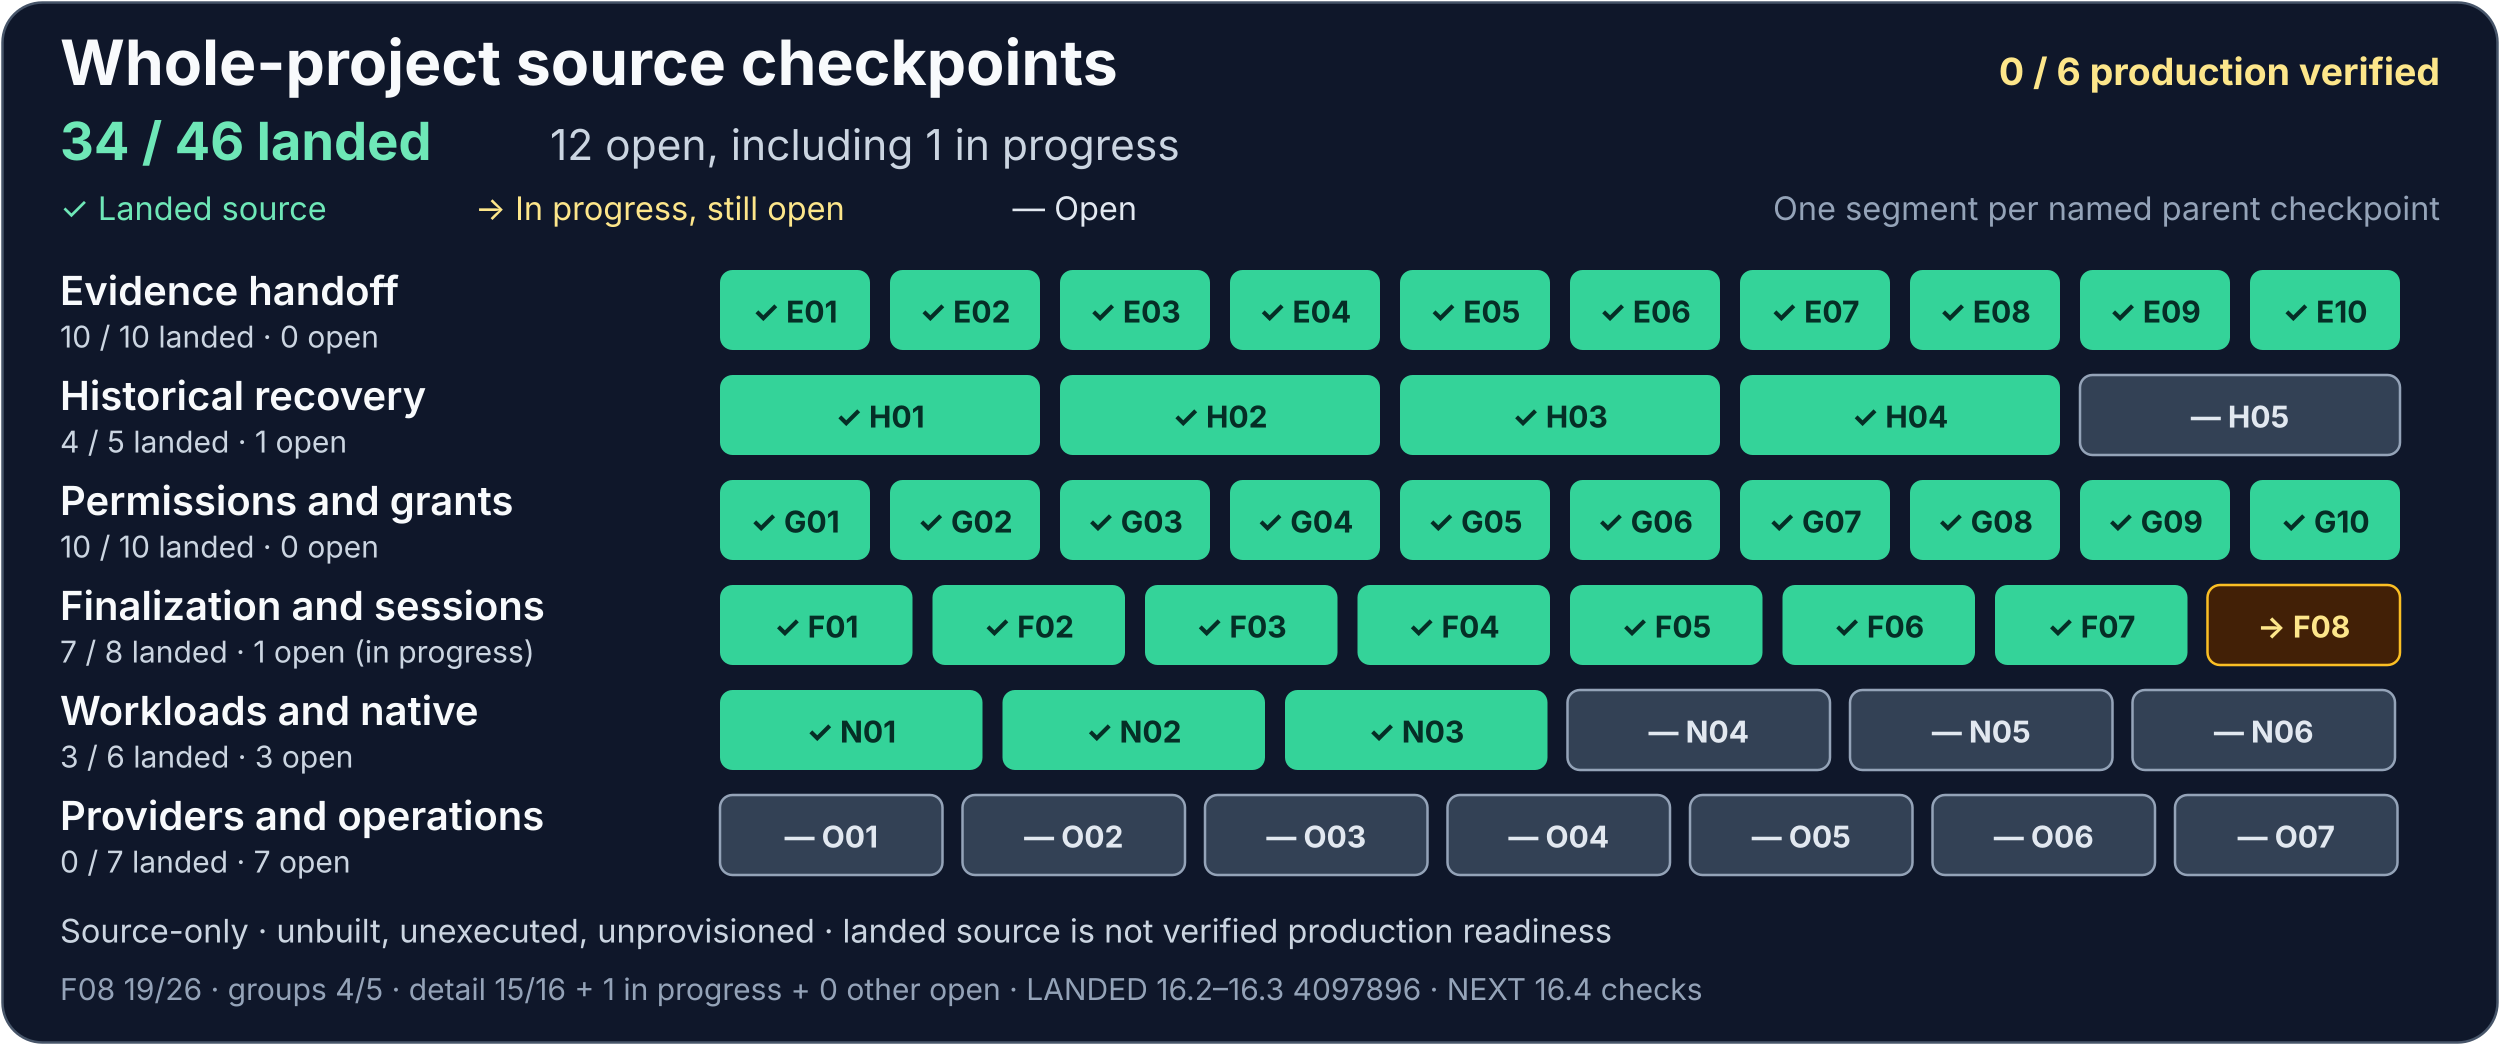
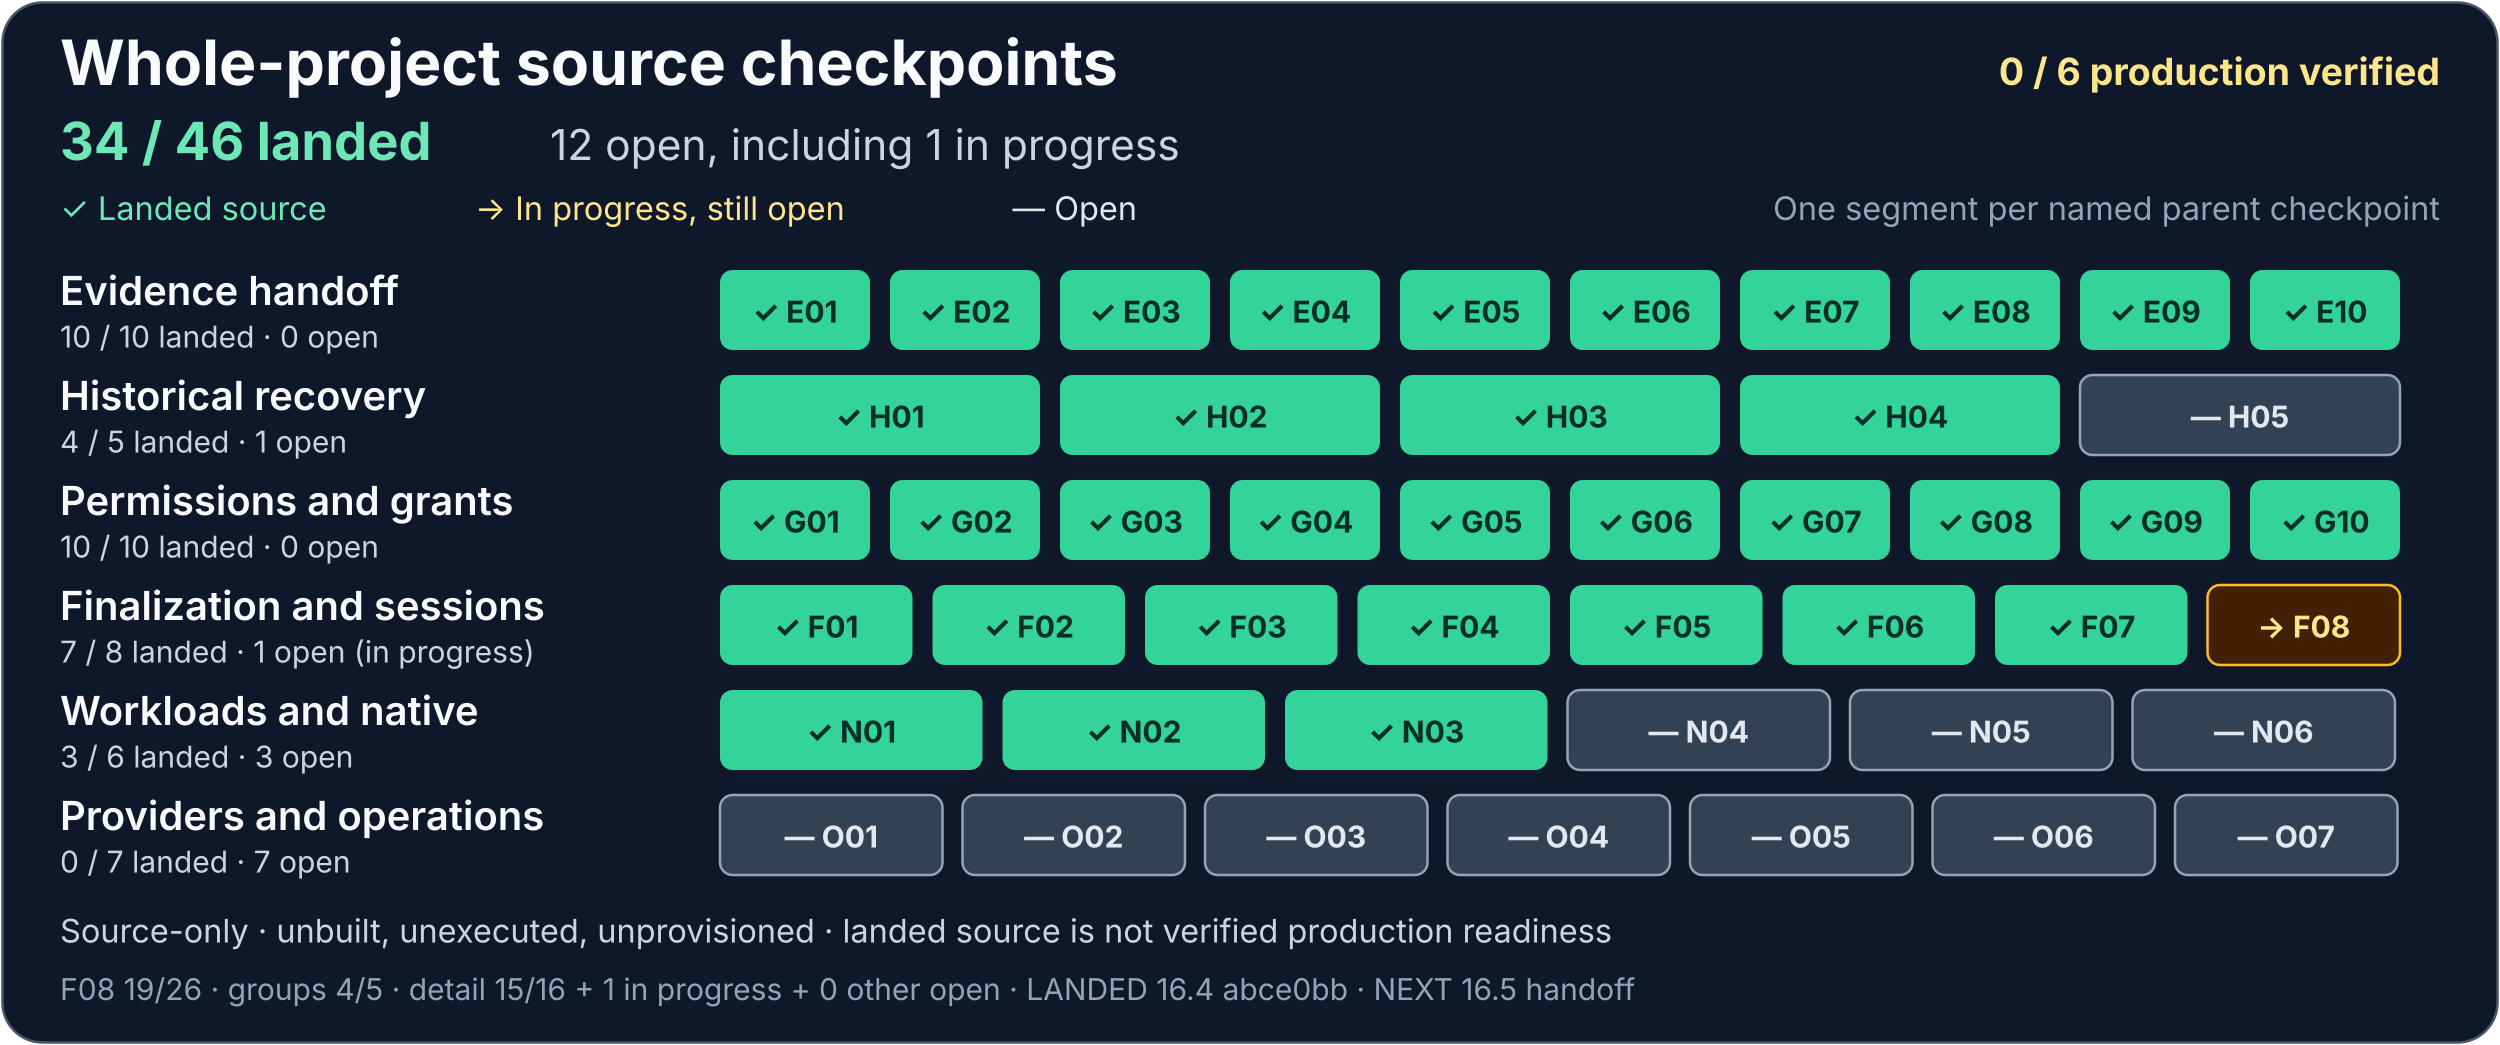
<svg xmlns="http://www.w3.org/2000/svg" width="1000" height="418" viewBox="0 0 1000 418" role="img" aria-labelledby="project-title project-description">
  <rect x="1" y="1" width="998" height="416" rx="16" fill="#0f172a" stroke="#475569" />
  <g font-family="system-ui, -apple-system, Segoe UI, sans-serif">
    <text x="24" y="34" fill="#f8fafc" font-size="25" font-weight="700">Whole-project source checkpoints</text>
    <text x="976" y="34" text-anchor="end" fill="#fde68a" font-size="15" font-weight="700">0 / 6 production verified</text>
    <text x="24" y="64" fill="#6ee7b7" font-size="21" font-weight="700">34 / 46 landed</text>
    <text x="220" y="64" fill="#cbd5e1" font-size="17">12 open, including 1 in progress</text>
    <text x="24" y="88" fill="#6ee7b7" font-size="13">✓ Landed source</text>
    <text x="190" y="88" fill="#fde68a" font-size="13">→ In progress, still open</text>
    <text x="405" y="88" fill="#e2e8f0" font-size="13">— Open</text>
    <text x="976" y="88" text-anchor="end" fill="#94a3b8" font-size="13">One segment per named parent checkpoint</text>
    <g aria-label="Evidence handoff: 10 of 10 landed, zero open">
      <text x="24" y="122" fill="#f8fafc" font-size="16" font-weight="600">Evidence handoff</text>
      <text x="24" y="139" fill="#cbd5e1" font-size="12">10 / 10 landed · 0 open</text>
      <g fill="#34d399">
        <rect x="288" y="108" width="60" height="32" rx="5" />
        <rect x="356" y="108" width="60" height="32" rx="5" />
        <rect x="424" y="108" width="60" height="32" rx="5" />
        <rect x="492" y="108" width="60" height="32" rx="5" />
        <rect x="560" y="108" width="60" height="32" rx="5" />
        <rect x="628" y="108" width="60" height="32" rx="5" />
        <rect x="696" y="108" width="60" height="32" rx="5" />
        <rect x="764" y="108" width="60" height="32" rx="5" />
        <rect x="832" y="108" width="60" height="32" rx="5" />
        <rect x="900" y="108" width="60" height="32" rx="5" />
      </g>
      <g fill="#052e26" font-size="12" font-weight="700" text-anchor="middle">
        <text x="318" y="129">✓ E01</text>
        <text x="386" y="129">✓ E02</text>
        <text x="454" y="129">✓ E03</text>
        <text x="522" y="129">✓ E04</text>
        <text x="590" y="129">✓ E05</text>
        <text x="658" y="129">✓ E06</text>
        <text x="726" y="129">✓ E07</text>
        <text x="794" y="129">✓ E08</text>
        <text x="862" y="129">✓ E09</text>
        <text x="930" y="129">✓ E10</text>
      </g>
    </g>
    <g aria-label="Historical recovery: 4 of 5 landed, one open">
      <text x="24" y="164" fill="#f8fafc" font-size="16" font-weight="600">Historical recovery</text>
      <text x="24" y="181" fill="#cbd5e1" font-size="12">4 / 5 landed · 1 open</text>
      <g fill="#34d399">
        <rect x="288" y="150" width="128" height="32" rx="5" />
        <rect x="424" y="150" width="128" height="32" rx="5" />
        <rect x="560" y="150" width="128" height="32" rx="5" />
        <rect x="696" y="150" width="128" height="32" rx="5" />
      </g>
      <rect x="832" y="150" width="128" height="32" rx="5" fill="#334155" stroke="#94a3b8" />
      <g fill="#052e26" font-size="12" font-weight="700" text-anchor="middle">
        <text x="352" y="171">✓ H01</text>
        <text x="488" y="171">✓ H02</text>
        <text x="624" y="171">✓ H03</text>
        <text x="760" y="171">✓ H04</text>
        <text x="896" y="171" fill="#e2e8f0">— H05</text>
      </g>
    </g>
    <g aria-label="Permissions and grants: 10 of 10 landed, zero open">
      <text x="24" y="206" fill="#f8fafc" font-size="16" font-weight="600">Permissions and grants</text>
      <text x="24" y="223" fill="#cbd5e1" font-size="12">10 / 10 landed · 0 open</text>
      <g fill="#34d399">
        <rect x="288" y="192" width="60" height="32" rx="5" />
        <rect x="356" y="192" width="60" height="32" rx="5" />
        <rect x="424" y="192" width="60" height="32" rx="5" />
        <rect x="492" y="192" width="60" height="32" rx="5" />
        <rect x="560" y="192" width="60" height="32" rx="5" />
        <rect x="628" y="192" width="60" height="32" rx="5" />
        <rect x="696" y="192" width="60" height="32" rx="5" />
        <rect x="764" y="192" width="60" height="32" rx="5" />
        <rect x="832" y="192" width="60" height="32" rx="5" />
        <rect x="900" y="192" width="60" height="32" rx="5" />
      </g>
      <g fill="#052e26" font-size="12" font-weight="700" text-anchor="middle">
        <text x="318" y="213">✓ G01</text>
        <text x="386" y="213">✓ G02</text>
        <text x="454" y="213">✓ G03</text>
        <text x="522" y="213">✓ G04</text>
        <text x="590" y="213">✓ G05</text>
        <text x="658" y="213">✓ G06</text>
        <text x="726" y="213">✓ G07</text>
        <text x="794" y="213">✓ G08</text>
        <text x="862" y="213">✓ G09</text>
        <text x="930" y="213">✓ G10</text>
      </g>
    </g>
    <g aria-label="Finalization and sessions: 7 of 8 landed, one open and in progress">
      <text x="24" y="248" fill="#f8fafc" font-size="16" font-weight="600">Finalization and sessions</text>
      <text x="24" y="265" fill="#cbd5e1" font-size="12">7 / 8 landed · 1 open (in progress)</text>
      <g fill="#34d399">
        <rect x="288" y="234" width="77" height="32" rx="5" />
        <rect x="373" y="234" width="77" height="32" rx="5" />
        <rect x="458" y="234" width="77" height="32" rx="5" />
        <rect x="543" y="234" width="77" height="32" rx="5" />
        <rect x="628" y="234" width="77" height="32" rx="5" />
        <rect x="713" y="234" width="77" height="32" rx="5" />
        <rect x="798" y="234" width="77" height="32" rx="5" />
      </g>
      <rect x="883" y="234" width="77" height="32" rx="5" fill="#422006" stroke="#fbbf24" />
      <g fill="#052e26" font-size="12" font-weight="700" text-anchor="middle">
        <text x="326.5" y="255">✓ F01</text>
        <text x="411.5" y="255">✓ F02</text>
        <text x="496.5" y="255">✓ F03</text>
        <text x="581.5" y="255">✓ F04</text>
        <text x="666.5" y="255">✓ F05</text>
        <text x="751.5" y="255">✓ F06</text>
        <text x="836.5" y="255">✓ F07</text>
        <text x="921.5" y="255" fill="#fde68a">→ F08</text>
      </g>
    </g>
    <g aria-label="Workloads and native: 3 of 6 landed, three open">
      <text x="24" y="290" fill="#f8fafc" font-size="16" font-weight="600">Workloads and native</text>
      <text x="24" y="307" fill="#cbd5e1" font-size="12">3 / 6 landed · 3 open</text>
      <g fill="#34d399">
        <rect x="288" y="276" width="105" height="32" rx="5" />
        <rect x="401" y="276" width="105" height="32" rx="5" />
        <rect x="514" y="276" width="105" height="32" rx="5" />
      </g>
      <g fill="#334155" stroke="#94a3b8">
        <rect x="627" y="276" width="105" height="32" rx="5" />
        <rect x="740" y="276" width="105" height="32" rx="5" />
        <rect x="853" y="276" width="105" height="32" rx="5" />
      </g>
      <g font-size="12" font-weight="700" text-anchor="middle">
        <text x="340.5" y="297" fill="#052e26">✓ N01</text>
        <text x="453.5" y="297" fill="#052e26">✓ N02</text>
        <text x="566.5" y="297" fill="#052e26">✓ N03</text>
        <text x="679.5" y="297" fill="#e2e8f0">— N04</text>
        <text x="792.5" y="297" fill="#e2e8f0">— N05</text>
        <text x="905.5" y="297" fill="#e2e8f0">— N06</text>
      </g>
    </g>
    <g aria-label="Providers and operations: zero of 7 landed, seven open">
      <text x="24" y="332" fill="#f8fafc" font-size="16" font-weight="600">Providers and operations</text>
      <text x="24" y="349" fill="#cbd5e1" font-size="12">0 / 7 landed · 7 open</text>
      <g fill="#334155" stroke="#94a3b8">
        <rect x="288" y="318" width="89" height="32" rx="5" />
        <rect x="385" y="318" width="89" height="32" rx="5" />
        <rect x="482" y="318" width="89" height="32" rx="5" />
        <rect x="579" y="318" width="89" height="32" rx="5" />
        <rect x="676" y="318" width="89" height="32" rx="5" />
        <rect x="773" y="318" width="89" height="32" rx="5" />
        <rect x="870" y="318" width="89" height="32" rx="5" />
      </g>
      <g fill="#e2e8f0" font-size="12" font-weight="700" text-anchor="middle">
        <text x="332.5" y="339">— O01</text>
        <text x="429.5" y="339">— O02</text>
        <text x="526.5" y="339">— O03</text>
        <text x="623.5" y="339">— O04</text>
        <text x="720.5" y="339">— O05</text>
        <text x="817.5" y="339">— O06</text>
        <text x="914.5" y="339">— O07</text>
      </g>
    </g>
    <text x="24" y="377" fill="#cbd5e1" font-size="13">Source-only · unbuilt, unexecuted, unprovisioned · landed source is not verified production readiness</text>
-     <text x="24" y="400" fill="#94a3b8" font-size="12">F08 19/26 · groups 4/5 · detail 15/16 + 1 in progress + 0 other open · LANDED 16.2–16.3 4097896 · NEXT 16.4 checks</text>
+     <text x="24" y="400" fill="#94a3b8" font-size="12">F08 19/26 · groups 4/5 · detail 15/16 + 1 in progress + 0 other open · LANDED 16.4 abce0bb · NEXT 16.5 handoff</text>
  </g>
</svg>
